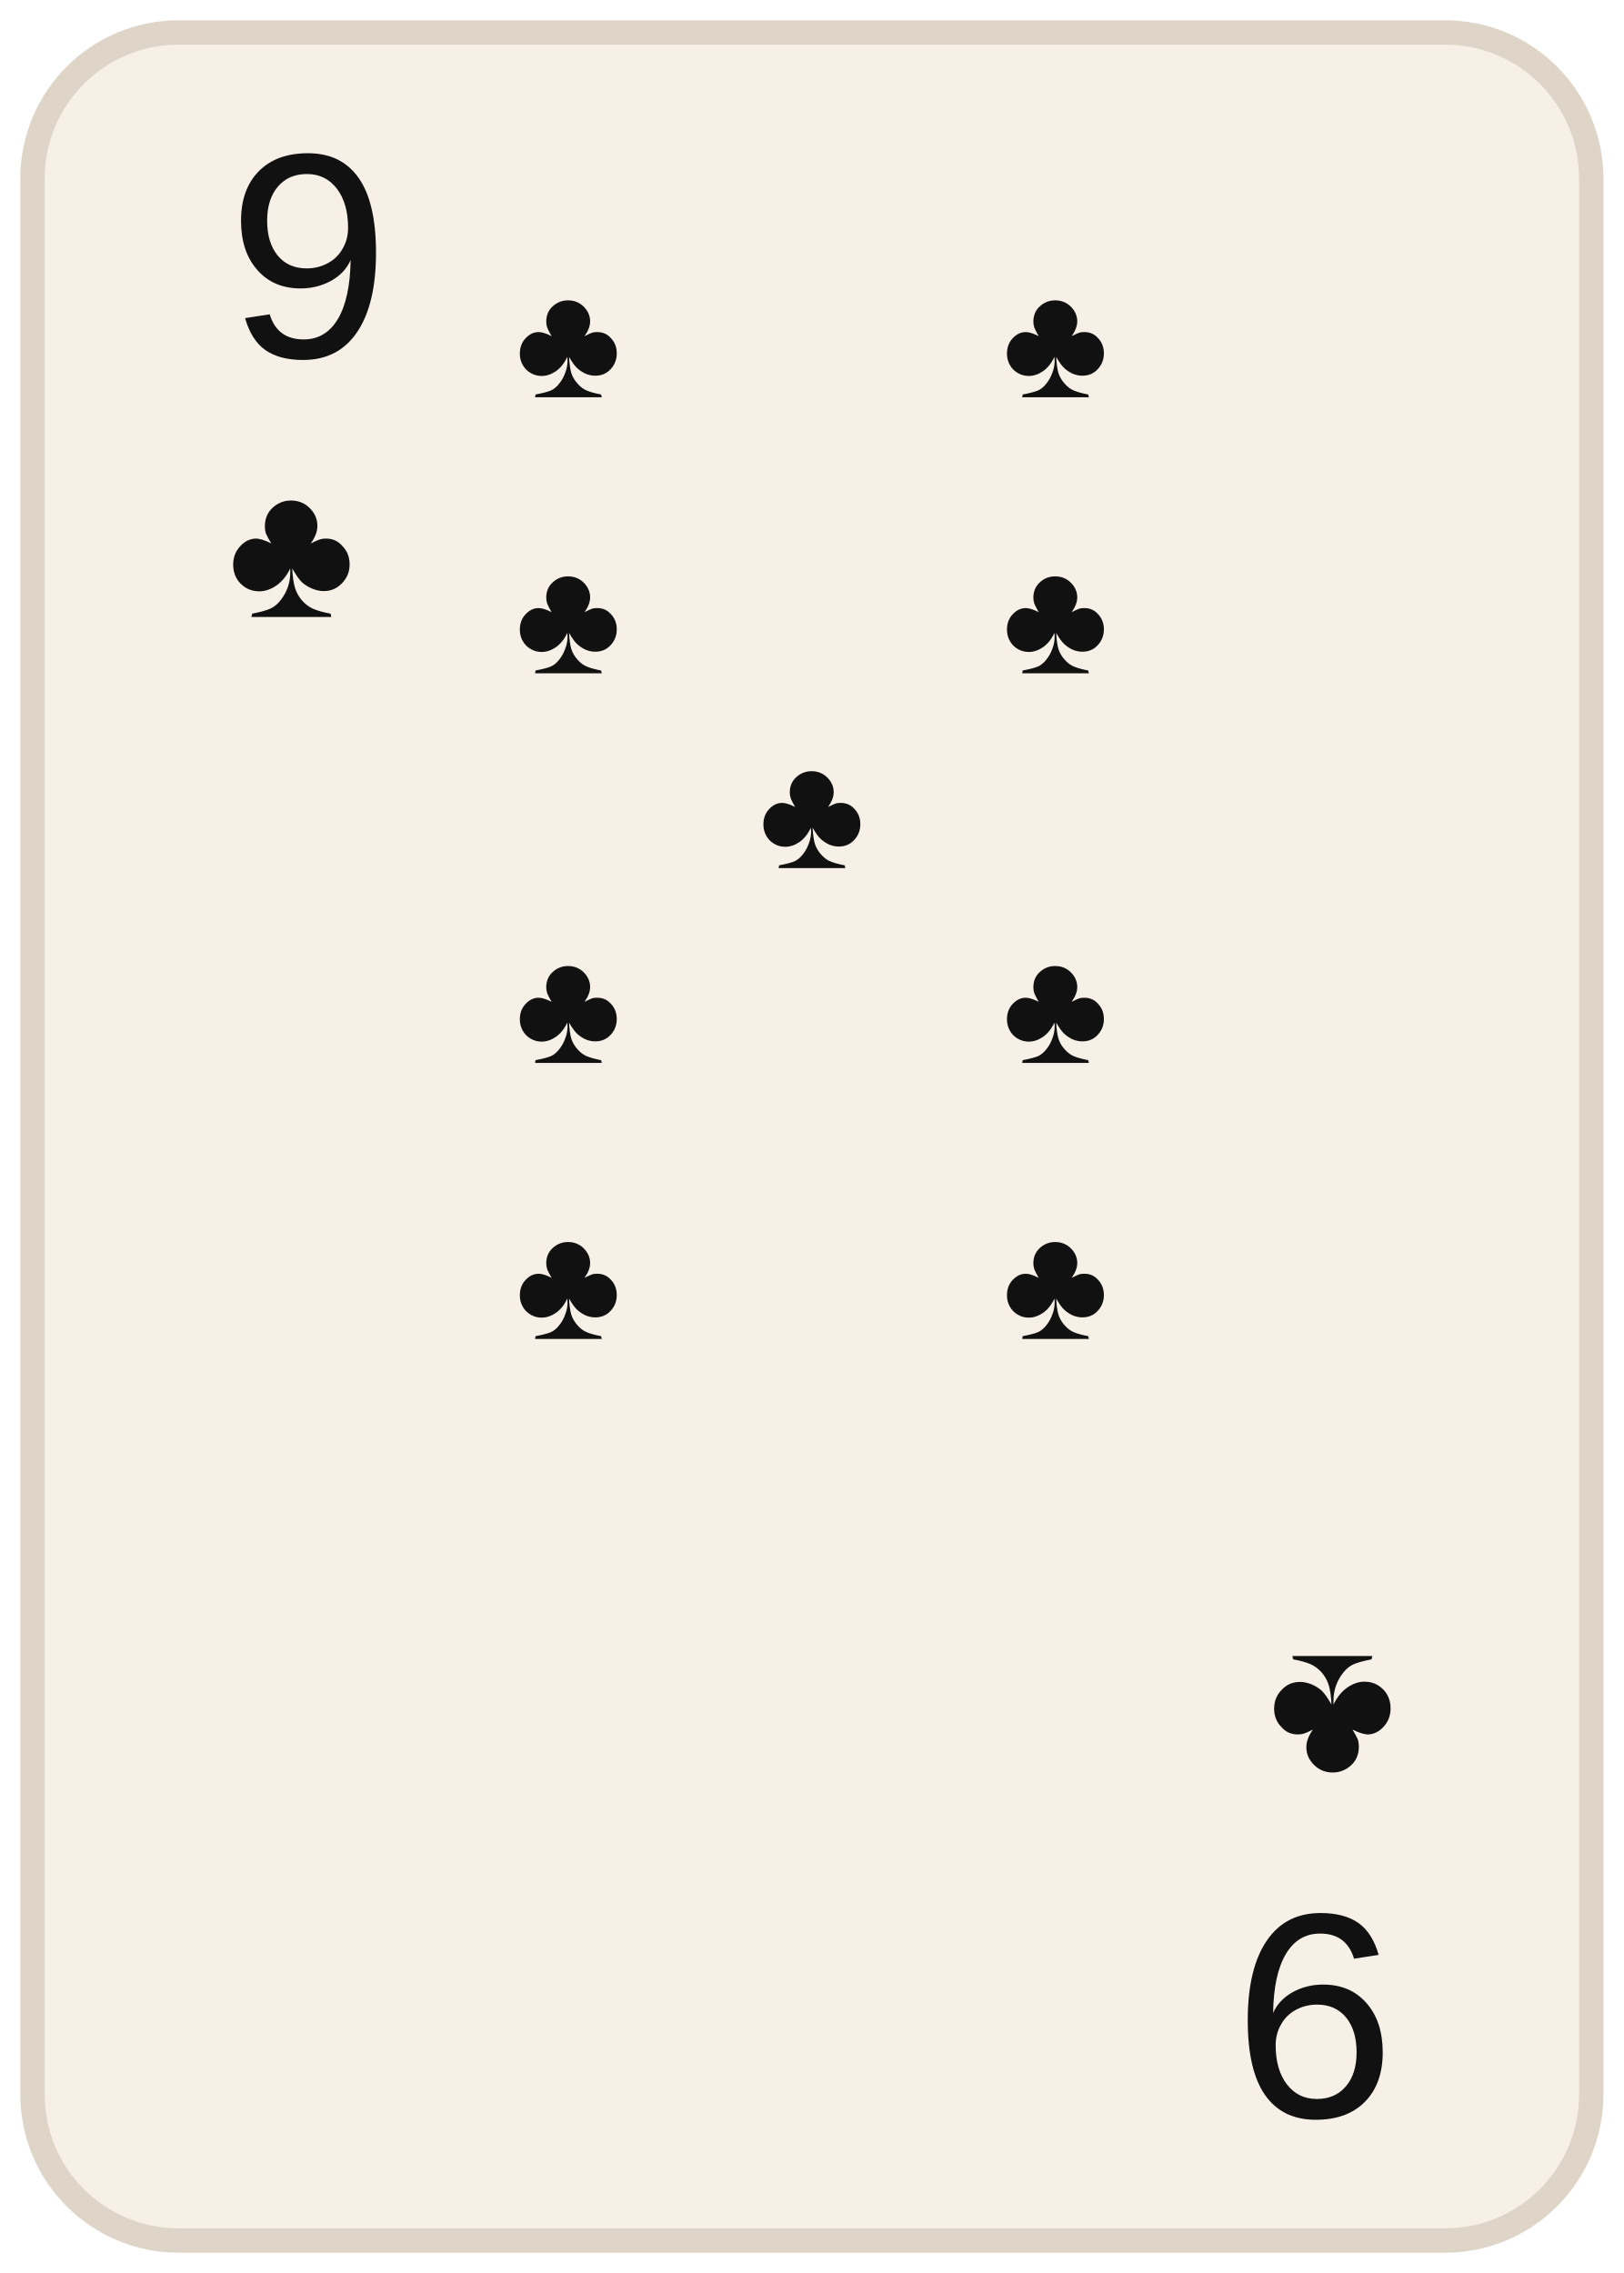
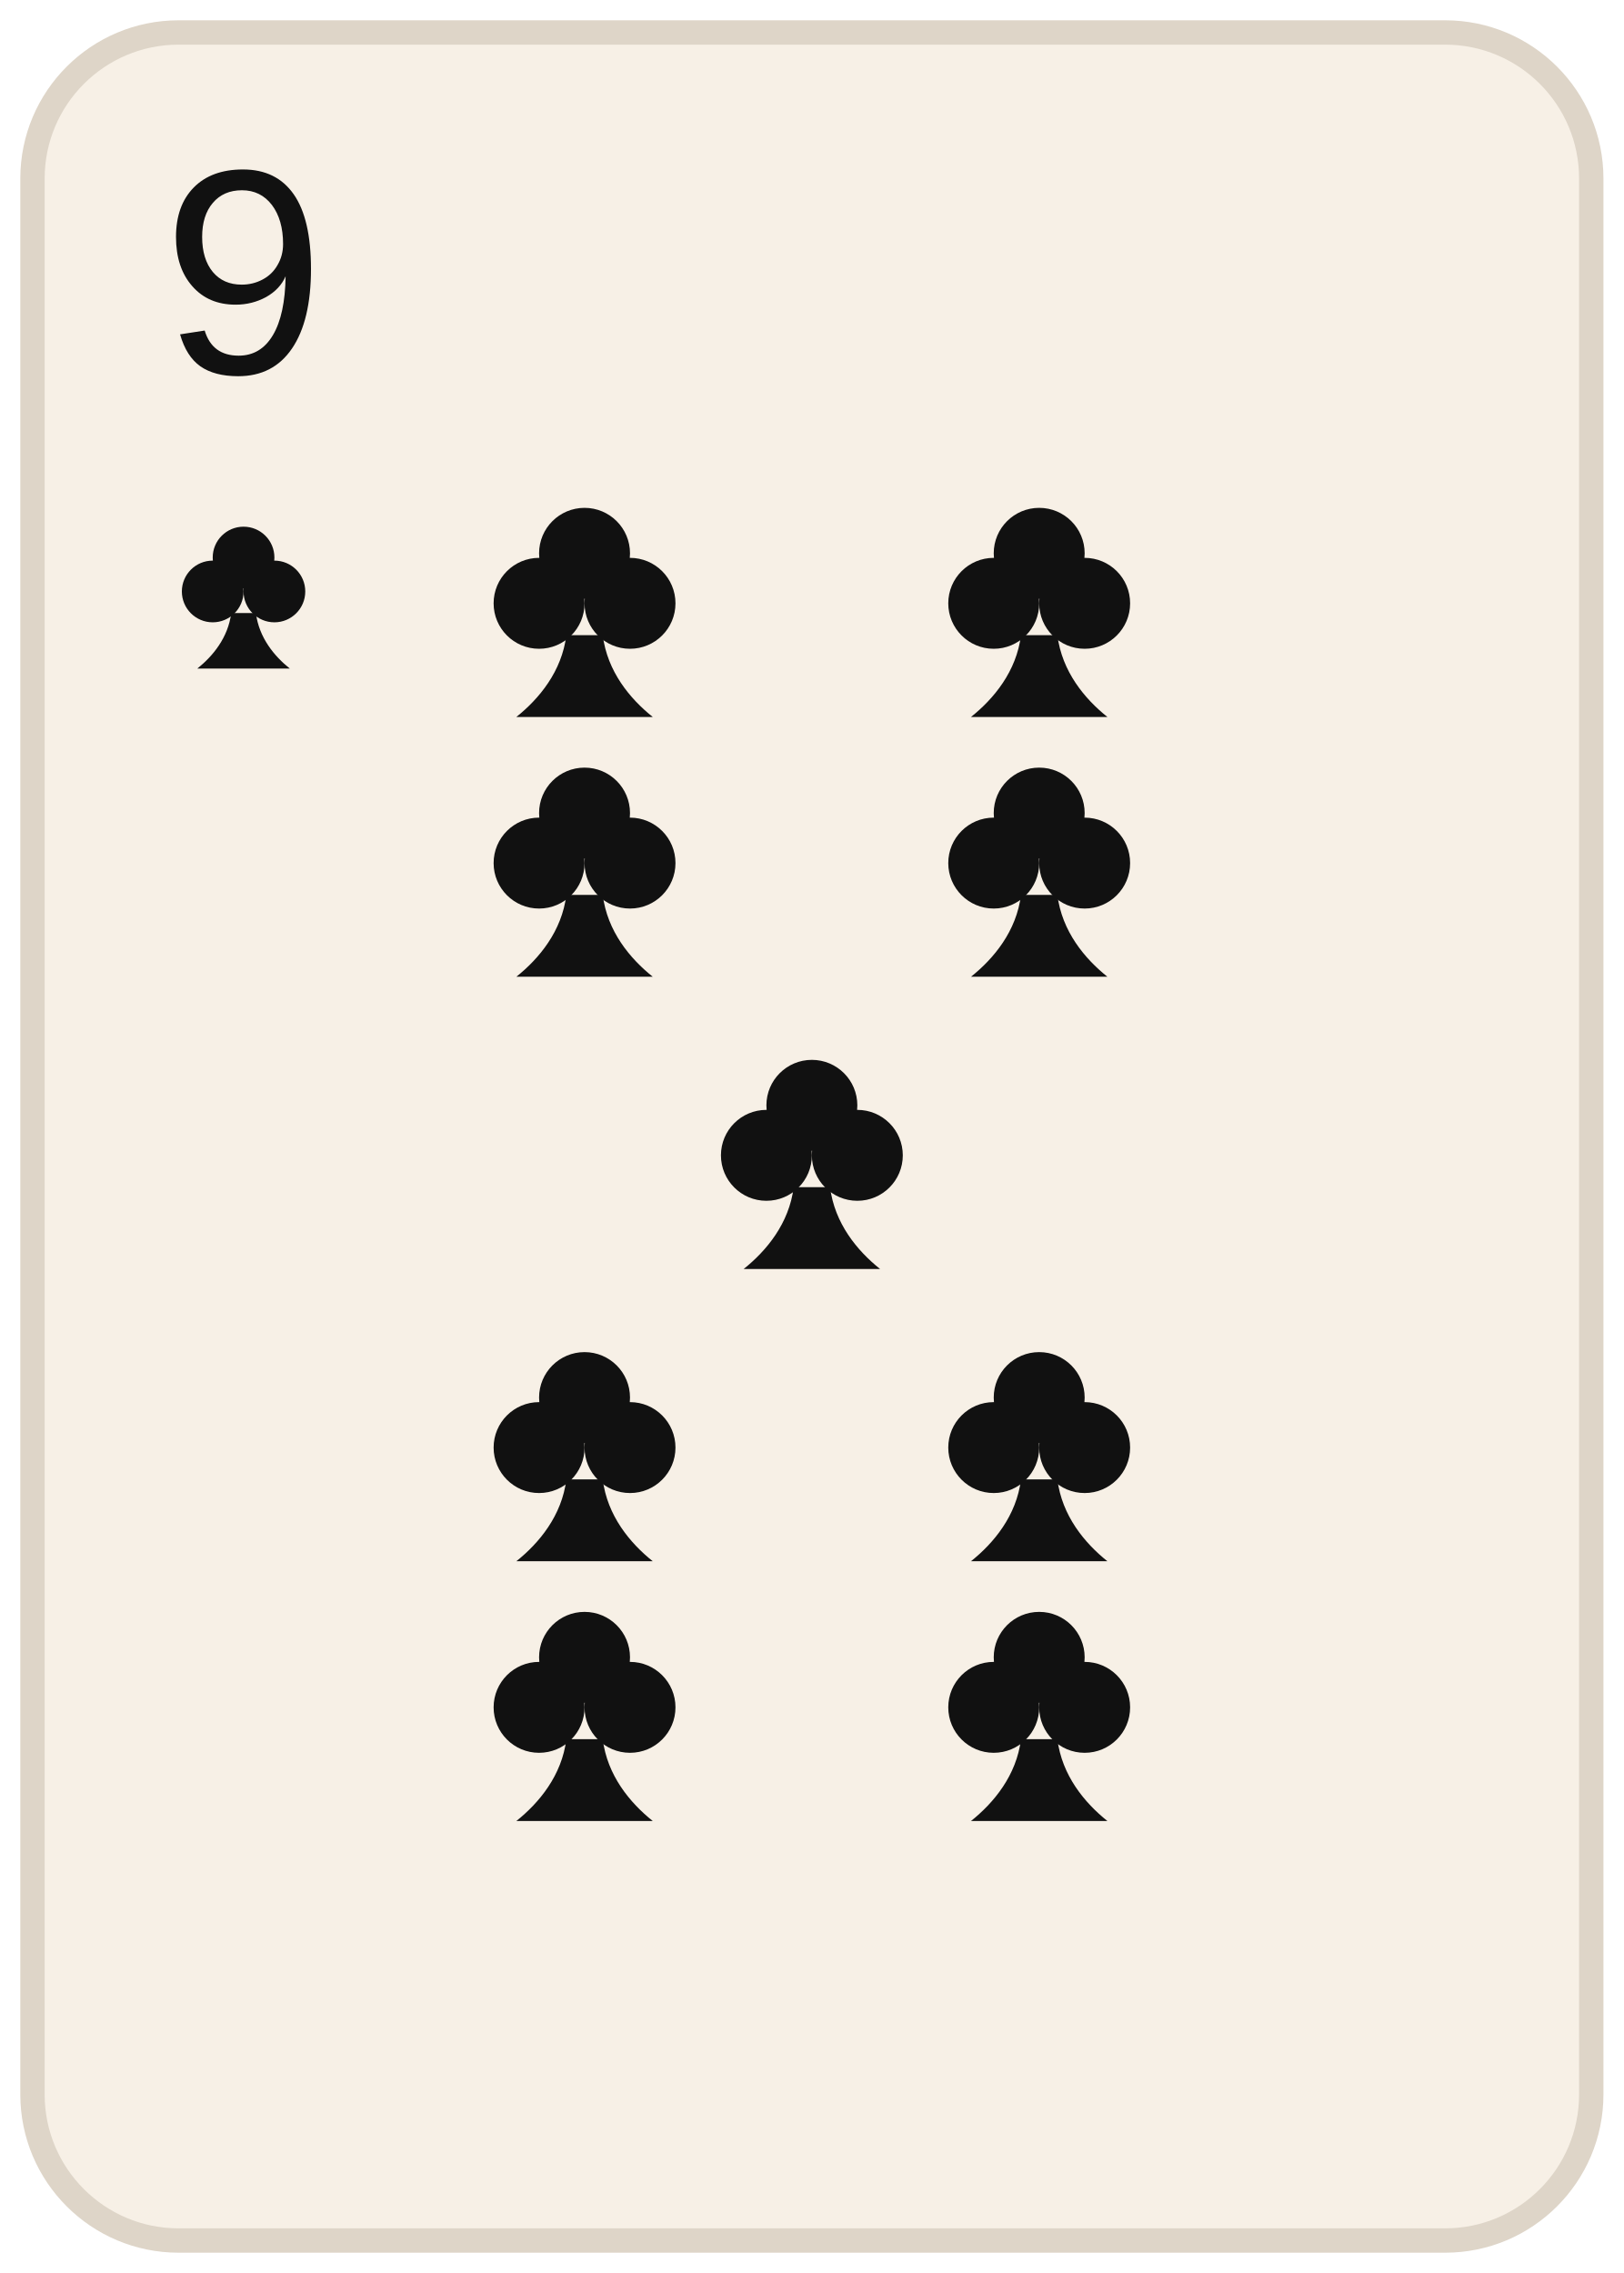
- <svg xmlns="http://www.w3.org/2000/svg" viewBox="0 0 100 140" role="img" aria-label="9 of C">
+ <svg xmlns="http://www.w3.org/2000/svg" viewBox="0 0 100 140" role="img" aria-label="9 of Clubs">
  <rect x="2" y="2" width="96" height="136" rx="9" fill="#f7f0e6" stroke="#ded5c8" stroke-width="1.5" />
-   <text x="14" y="22" fill="#111111" font-family="Haskoy, -apple-system, Segoe UI, Arial, sans-serif" font-size="18" font-weight="500">9</text>
-   <text x="14" y="38" fill="#111111" font-family="Haskoy, -apple-system, Segoe UI, Arial, sans-serif" font-size="12" font-weight="500">♣</text>
+   <text font-family="Haskoy, -apple-system, Segoe UI, Arial, sans-serif" font-weight="500" x="15" y="23" fill="#111111" font-size="18" text-anchor="middle">9</text>
+   <g fill="#111111" transform="translate(15 37) scale(0.19)">
+     <circle cx="-10" cy="-3" r="10" />
+     <circle cx="10" cy="-3" r="10" />
+     <circle cx="0" cy="-14" r="10" />
+     <path d="M-4,4 C-5,12 -10,18 -15,22 H15 C10,18 5,12 4,4Z" />
+   </g>
  <g>
-     <text x="35" y="21" text-anchor="middle" dominant-baseline="central" fill="#111111" font-family="Haskoy, -apple-system, Segoe UI, Arial, sans-serif" font-size="10" font-weight="500">♣</text>
-     <text x="65" y="21" text-anchor="middle" dominant-baseline="central" fill="#111111" font-family="Haskoy, -apple-system, Segoe UI, Arial, sans-serif" font-size="10" font-weight="500">♣</text>
-     <text x="35" y="38" text-anchor="middle" dominant-baseline="central" fill="#111111" font-family="Haskoy, -apple-system, Segoe UI, Arial, sans-serif" font-size="10" font-weight="500">♣</text>
-     <text x="65" y="38" text-anchor="middle" dominant-baseline="central" fill="#111111" font-family="Haskoy, -apple-system, Segoe UI, Arial, sans-serif" font-size="10" font-weight="500">♣</text>
-     <text x="50" y="50" text-anchor="middle" dominant-baseline="central" fill="#111111" font-family="Haskoy, -apple-system, Segoe UI, Arial, sans-serif" font-size="10" font-weight="500">♣</text>
-     <text x="35" y="62" text-anchor="middle" dominant-baseline="central" fill="#111111" font-family="Haskoy, -apple-system, Segoe UI, Arial, sans-serif" font-size="10" font-weight="500">♣</text>
-     <text x="65" y="62" text-anchor="middle" dominant-baseline="central" fill="#111111" font-family="Haskoy, -apple-system, Segoe UI, Arial, sans-serif" font-size="10" font-weight="500">♣</text>
-     <text x="35" y="79" text-anchor="middle" dominant-baseline="central" fill="#111111" font-family="Haskoy, -apple-system, Segoe UI, Arial, sans-serif" font-size="10" font-weight="500">♣</text>
-     <text x="65" y="79" text-anchor="middle" dominant-baseline="central" fill="#111111" font-family="Haskoy, -apple-system, Segoe UI, Arial, sans-serif" font-size="10" font-weight="500">♣</text>
-   </g>
-   <g transform="rotate(180 50 70)">
-     <text x="14" y="22" fill="#111111" font-family="Haskoy, -apple-system, Segoe UI, Arial, sans-serif" font-size="18" font-weight="500">9</text>
-     <text x="14" y="38" fill="#111111" font-family="Haskoy, -apple-system, Segoe UI, Arial, sans-serif" font-size="12" font-weight="500">♣</text>
+     <g fill="#111111" transform="translate(36 38) scale(0.28)">
+       <circle cx="-10" cy="-3" r="10" />
+       <circle cx="10" cy="-3" r="10" />
+       <circle cx="0" cy="-14" r="10" />
+       <path d="M-4,4 C-5,12 -10,18 -15,22 H15 C10,18 5,12 4,4Z" />
+     </g>
+     <g fill="#111111" transform="translate(64 38) scale(0.28)">
+       <circle cx="-10" cy="-3" r="10" />
+       <circle cx="10" cy="-3" r="10" />
+       <circle cx="0" cy="-14" r="10" />
+       <path d="M-4,4 C-5,12 -10,18 -15,22 H15 C10,18 5,12 4,4Z" />
+     </g>
+     <g fill="#111111" transform="translate(36 54) scale(0.28)">
+       <circle cx="-10" cy="-3" r="10" />
+       <circle cx="10" cy="-3" r="10" />
+       <circle cx="0" cy="-14" r="10" />
+       <path d="M-4,4 C-5,12 -10,18 -15,22 H15 C10,18 5,12 4,4Z" />
+     </g>
+     <g fill="#111111" transform="translate(64 54) scale(0.28)">
+       <circle cx="-10" cy="-3" r="10" />
+       <circle cx="10" cy="-3" r="10" />
+       <circle cx="0" cy="-14" r="10" />
+       <path d="M-4,4 C-5,12 -10,18 -15,22 H15 C10,18 5,12 4,4Z" />
+     </g>
+     <g fill="#111111" transform="translate(50 72) scale(0.28)">
+       <circle cx="-10" cy="-3" r="10" />
+       <circle cx="10" cy="-3" r="10" />
+       <circle cx="0" cy="-14" r="10" />
+       <path d="M-4,4 C-5,12 -10,18 -15,22 H15 C10,18 5,12 4,4Z" />
+     </g>
+     <g fill="#111111" transform="translate(36 90) scale(0.28)">
+       <circle cx="-10" cy="-3" r="10" />
+       <circle cx="10" cy="-3" r="10" />
+       <circle cx="0" cy="-14" r="10" />
+       <path d="M-4,4 C-5,12 -10,18 -15,22 H15 C10,18 5,12 4,4Z" />
+     </g>
+     <g fill="#111111" transform="translate(64 90) scale(0.28)">
+       <circle cx="-10" cy="-3" r="10" />
+       <circle cx="10" cy="-3" r="10" />
+       <circle cx="0" cy="-14" r="10" />
+       <path d="M-4,4 C-5,12 -10,18 -15,22 H15 C10,18 5,12 4,4Z" />
+     </g>
+     <g fill="#111111" transform="translate(36 106) scale(0.28)">
+       <circle cx="-10" cy="-3" r="10" />
+       <circle cx="10" cy="-3" r="10" />
+       <circle cx="0" cy="-14" r="10" />
+       <path d="M-4,4 C-5,12 -10,18 -15,22 H15 C10,18 5,12 4,4Z" />
+     </g>
+     <g fill="#111111" transform="translate(64 106) scale(0.28)">
+       <circle cx="-10" cy="-3" r="10" />
+       <circle cx="10" cy="-3" r="10" />
+       <circle cx="0" cy="-14" r="10" />
+       <path d="M-4,4 C-5,12 -10,18 -15,22 H15 C10,18 5,12 4,4Z" />
+     </g>
  </g>
</svg>
